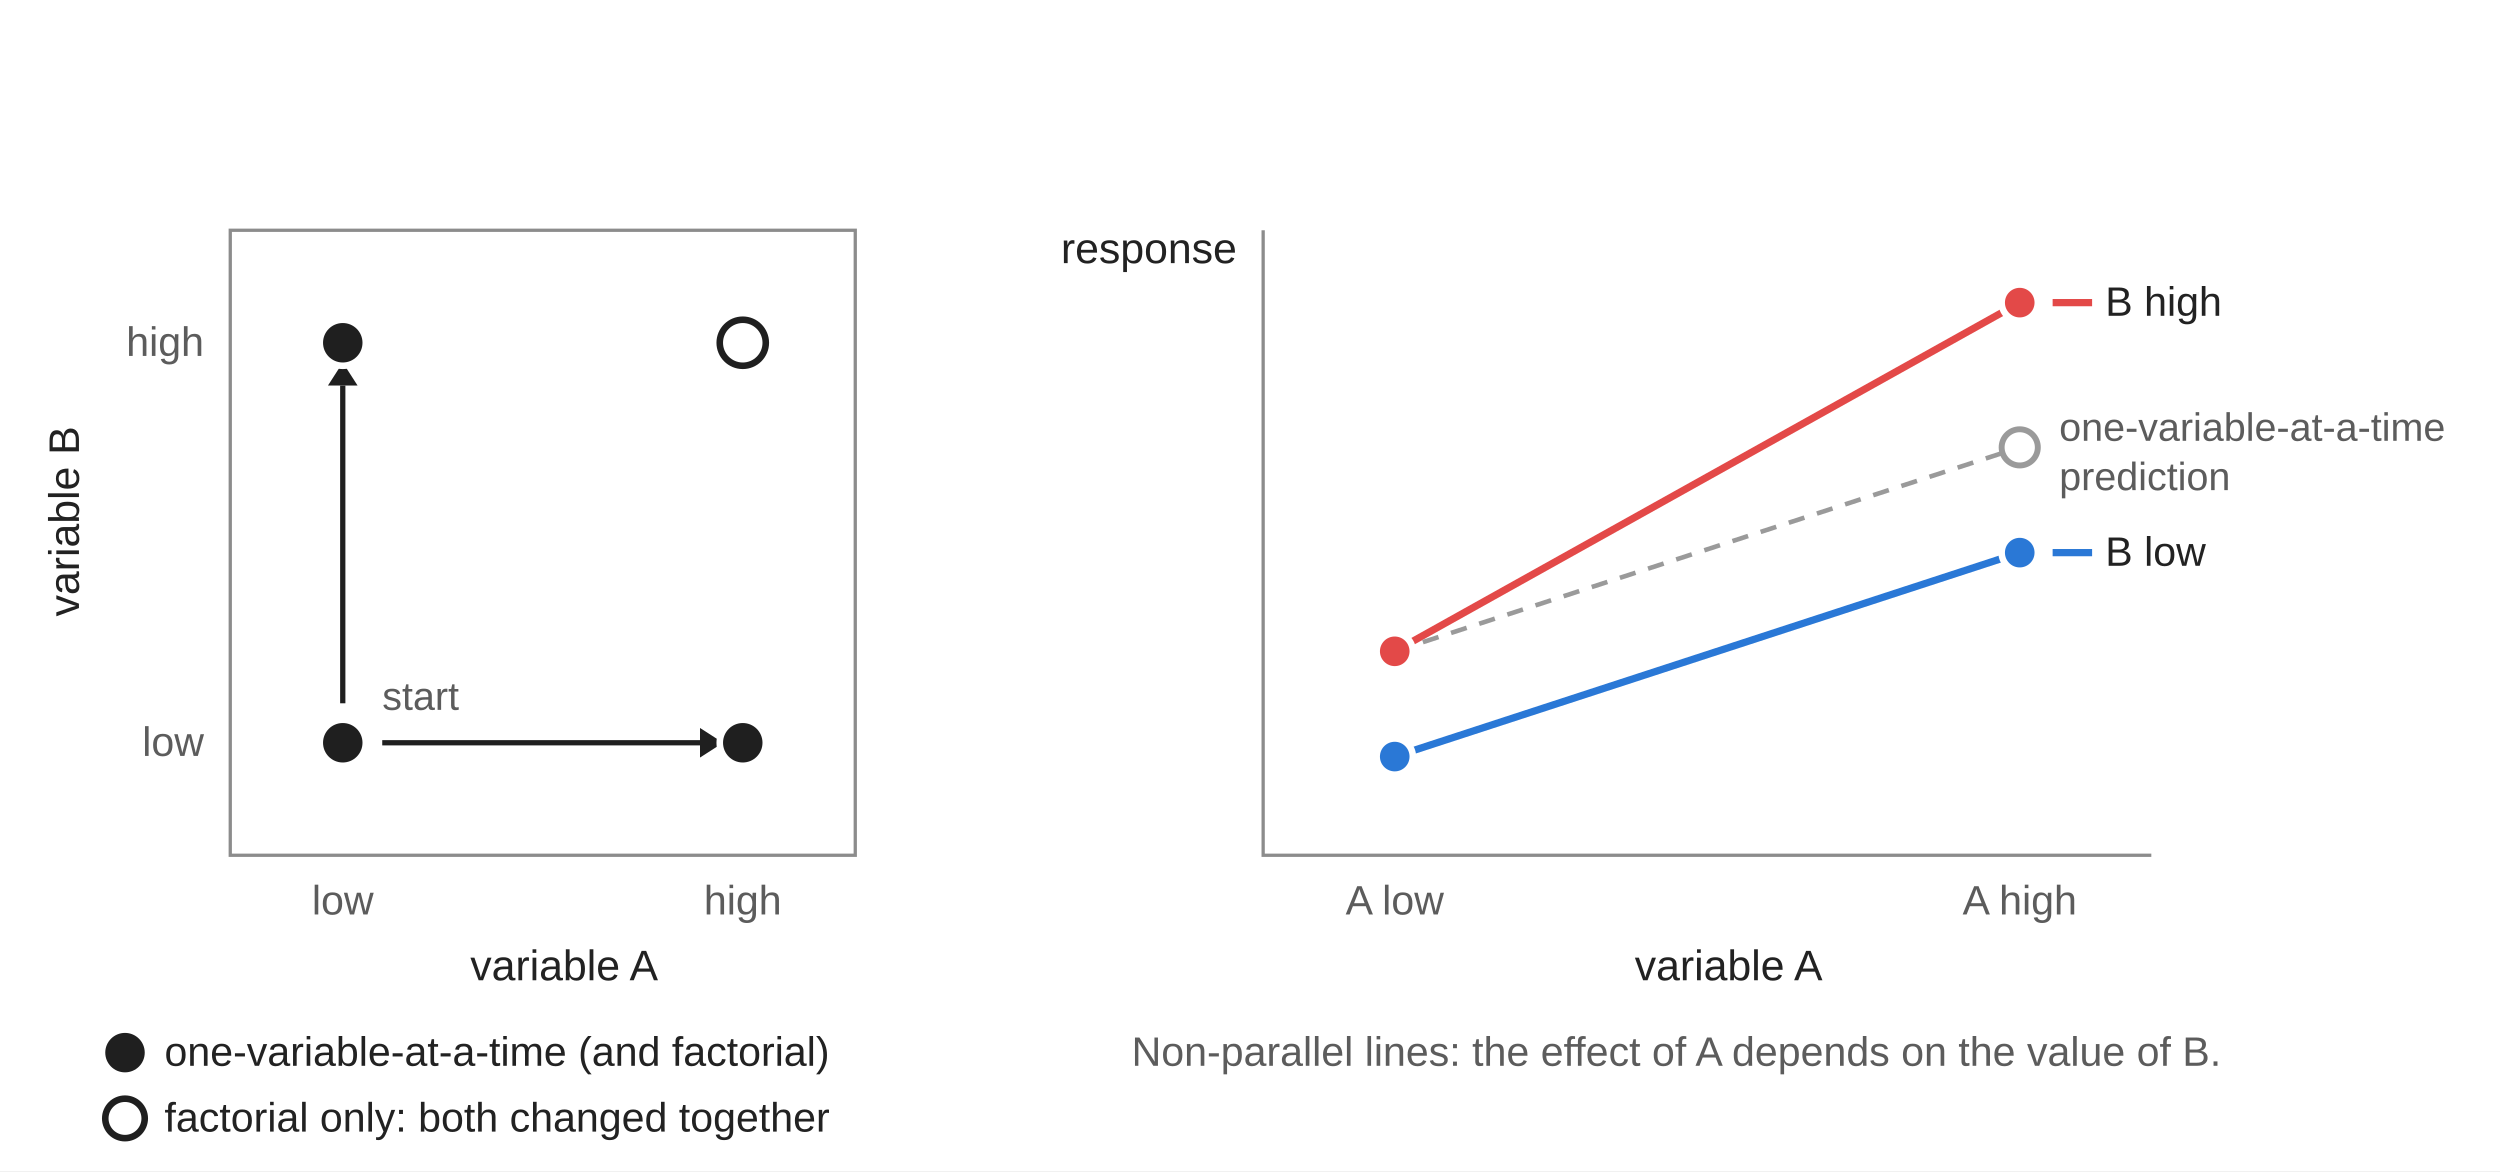
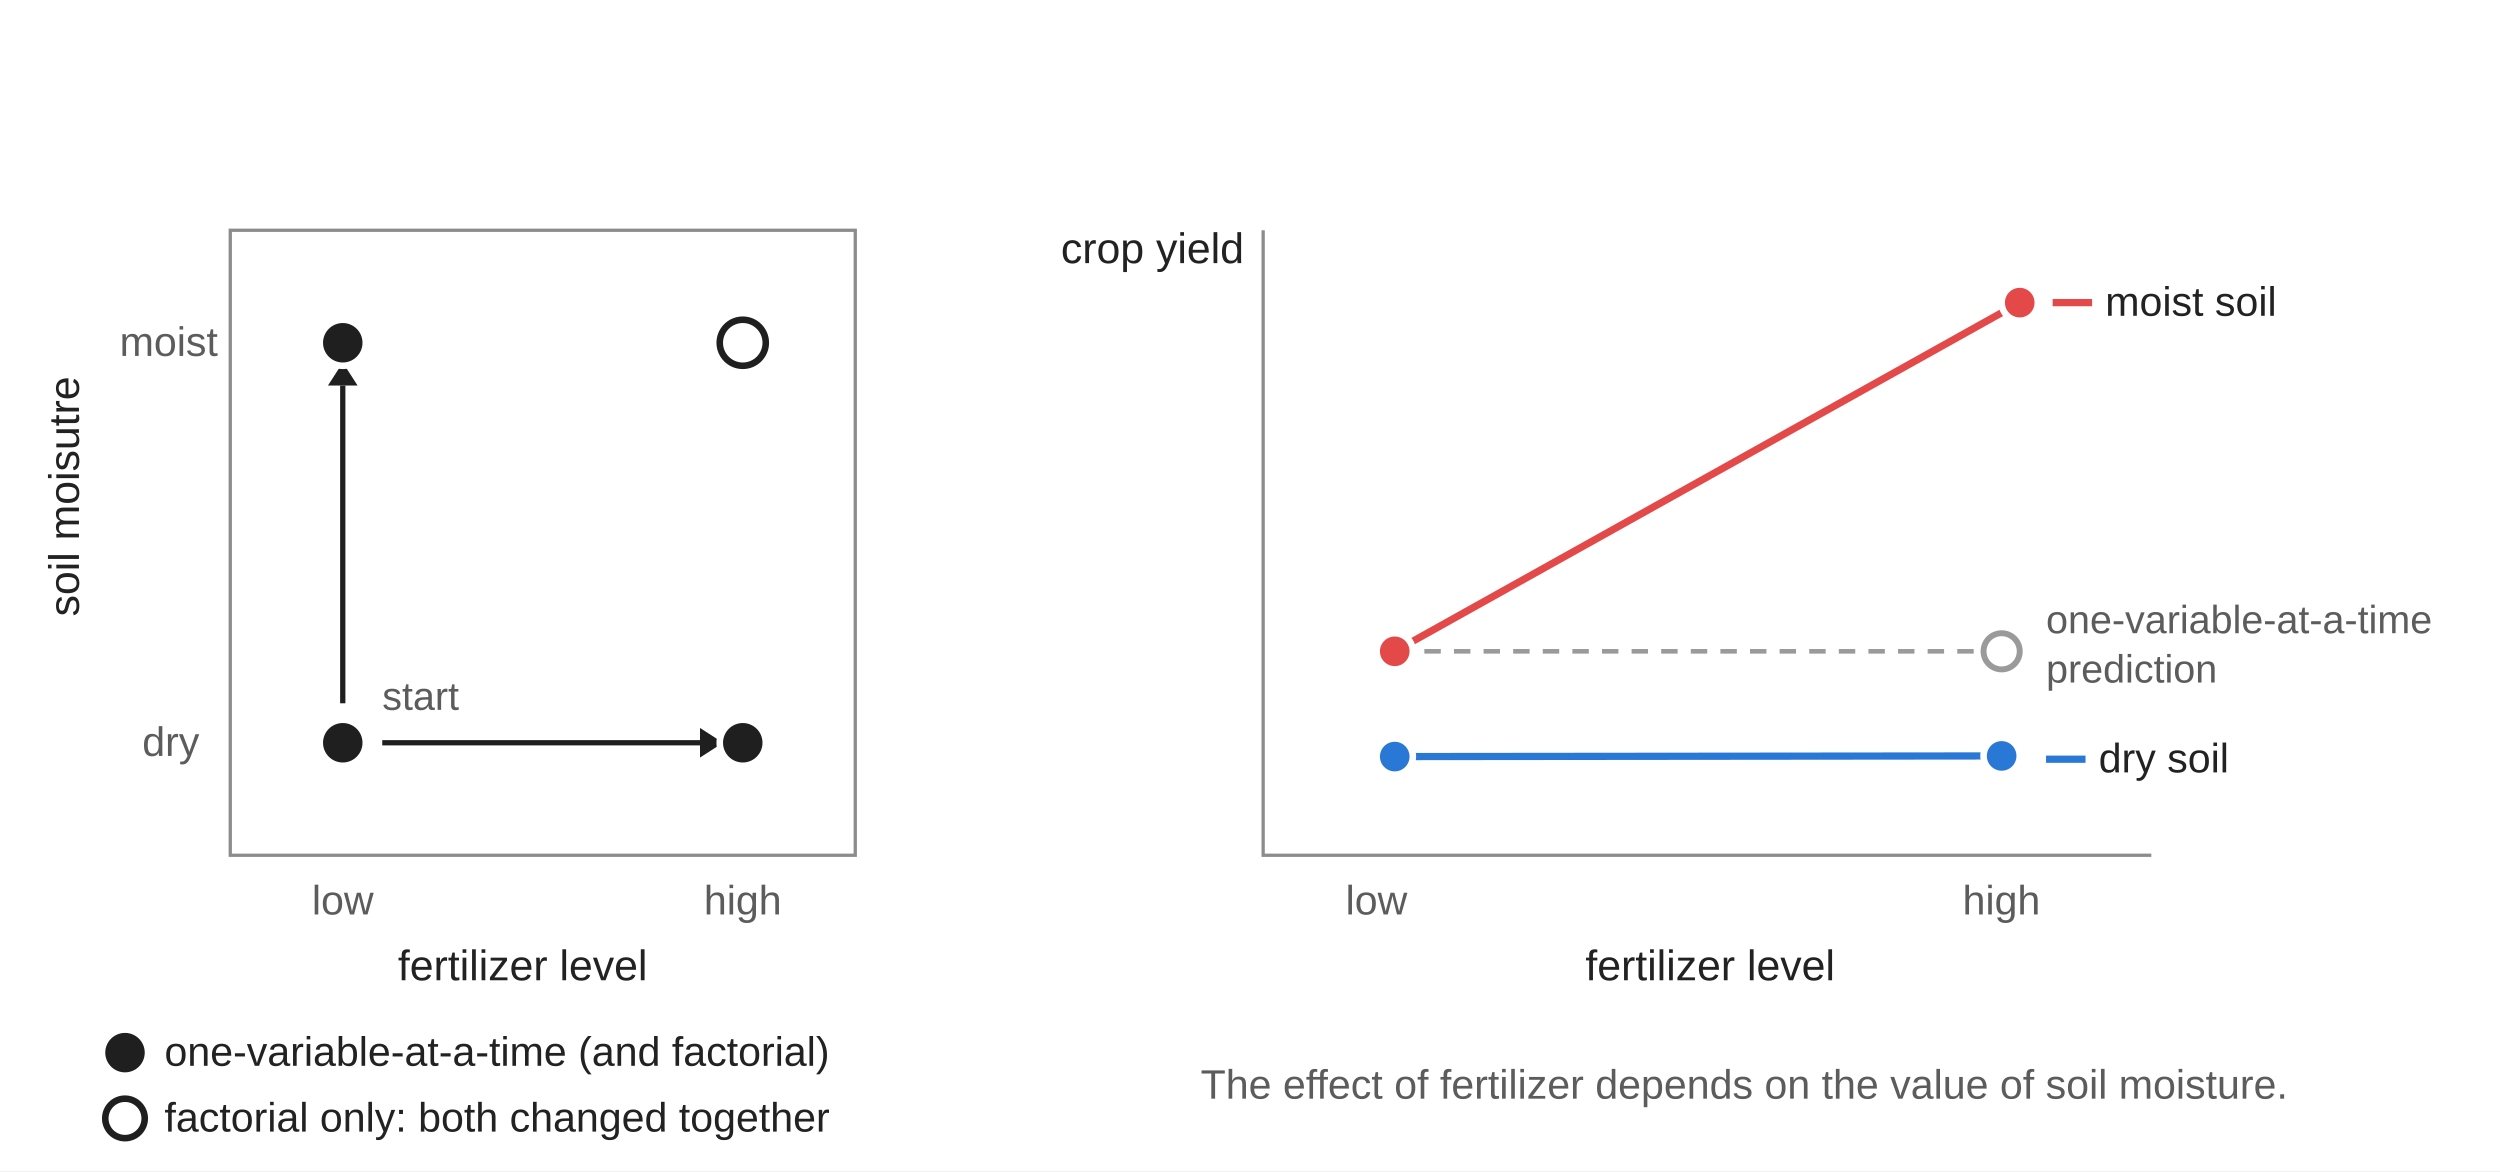
<svg xmlns="http://www.w3.org/2000/svg" id="Layer_1" version="1.1" viewBox="0 0 760 356">
  <defs>
    <style>
      .st0 {
        font-size: 12px;
      }

      .st0, .st1, .st2, .st3 {
        font-family: ArialMT, Arial;
+       }
+ 
+       .st0, .st1, .st2, .st3, .st4 {
        isolation: isolate;
      }

      .st0, .st2 {
        fill: #5c5c5c;
      }

-       .st4 {
+       .st5 {
        stroke: #2a78d6;
      }

-       .st4, .st5, .st6, .st7, .st8 {
+       .st5, .st6, .st7, .st8, .st9 {
        fill: none;
      }

-       .st4, .st7 {
+       .st5, .st8 {
        stroke-width: 2.2px;
      }

-       .st9, .st10, .st11 {
+       .st10, .st11, .st12 {
        fill: #fff;
      }

-       .st9, .st5 {
+       .st10, .st6 {
        stroke: #1f1f1f;
      }

-       .st9, .st12, .st13, .st14 {
+       .st10, .st13, .st14, .st15 {
        stroke-width: 2px;
      }

      .st1 {
        font-size: 13px;
      }

      .st1, .st3 {
        fill: #222;
      }

      .st2, .st3 {
        font-size: 12.5px;
      }

-       .st5 {
+       .st6 {
        stroke-width: 1.6px;
      }

-       .st6 {
+       .st7 {
        stroke-dasharray: 5 4;
        stroke-width: 1.4px;
      }

-       .st6, .st11 {
+       .st7, .st12 {
        stroke: #9a9a9a;
      }

-       .st7 {
+       .st8 {
        stroke: #e34948;
      }

-       .st15, .st14 {
+       .st16, .st15 {
        fill: #1f1f1f;
      }

+       .st13 {
+         fill: #e34948;
+       }
+ 
+       .st13, .st14, .st15 {
+         stroke: #fff;
+       }
+ 
+       .st14 {
+         fill: #2a78d6;
+       }
+ 
      .st12 {
-         fill: #e34948;
-       }
- 
-       .st12, .st13, .st14 {
-         stroke: #fff;
-       }
- 
-       .st13 {
-         fill: #2a78d6;
-       }
- 
-       .st11 {
        stroke-width: 1.8px;
      }

-       .st8 {
+       .st9 {
        stroke: #8c8c8c;
      }
    </style>
  </defs>
-   <rect class="st10" width="760" height="356" />
-   <rect class="st8" x="70" y="70" width="190" height="190" />
-   <text class="st2" transform="translate(94.82 278)">
-     <tspan x="0" y="0">low</tspan>
-   </text>
-   <text class="st2" transform="translate(213.98 278)">
-     <tspan x="0" y="0">high</tspan>
-   </text>
-   <text class="st2" transform="translate(43.24 229.8)">
-     <tspan x="0" y="0">low</tspan>
-   </text>
-   <text class="st2" transform="translate(38.37 108.2)">
-     <tspan x="0" y="0">high</tspan>
-   </text>
-   <text class="st1" transform="translate(142.96 298)">
-     <tspan x="0" y="0">variable A</tspan>
-   </text>
-   <text class="st1" transform="translate(24 187.4) rotate(-90)">
-     <tspan x="0" y="0">variable B</tspan>
-   </text>
-   <line class="st5" x1="116.2" y1="225.8" x2="212.8" y2="225.8" />
-   <polygon class="st15" points="219.8 225.8 212.8 230.3 212.8 221.3 219.8 225.8" />
-   <line class="st5" x1="104.2" y1="213.8" x2="104.2" y2="117.2" />
-   <polygon class="st15" points="104.2 110.2 108.7 117.2 99.7 117.2 104.2 110.2" />
-   <circle class="st14" cx="104.2" cy="225.8" r="7" />
-   <circle class="st14" cx="225.8" cy="225.8" r="7" />
-   <circle class="st14" cx="104.2" cy="104.2" r="7" />
-   <circle class="st9" cx="225.8" cy="104.2" r="7" />
-   <text class="st0" transform="translate(116.2 215.8)">
-     <tspan x="0" y="0">start</tspan>
-   </text>
-   <circle class="st15" cx="38" cy="320" r="6" />
-   <text class="st3" transform="translate(50 324)">
-     <tspan x="0" y="0">one-variable-at-a-time (and factorial)</tspan>
-   </text>
-   <circle class="st9" cx="38" cy="340" r="6" />
-   <text class="st3" transform="translate(50 344)">
-     <tspan x="0" y="0">factorial only: both changed together</tspan>
-   </text>
-   <polyline class="st8" points="384 70 384 260 654 260" />
-   <text class="st1" transform="translate(322.52 80)">
-     <tspan x="0" y="0">response</tspan>
-   </text>
-   <text class="st2" transform="translate(409.06 278)">
-     <tspan x="0" y="0">A low</tspan>
-   </text>
-   <text class="st2" transform="translate(596.62 278)">
-     <tspan x="0" y="0">A high</tspan>
-   </text>
-   <text class="st1" transform="translate(496.96 298)">
-     <tspan x="0" y="0">variable A</tspan>
-   </text>
-   <line class="st4" x1="424" y1="230" x2="614" y2="168" />
-   <line class="st7" x1="424" y1="198" x2="614" y2="92" />
-   <line class="st6" x1="424" y1="198" x2="614" y2="136" />
-   <circle class="st13" cx="424" cy="230" r="5.5" />
-   <circle class="st13" cx="614" cy="168" r="5.5" />
-   <circle class="st12" cx="424" cy="198" r="5.5" />
-   <circle class="st12" cx="614" cy="92" r="5.5" />
-   <circle class="st11" cx="614" cy="136" r="5.5" />
-   <line class="st4" x1="624" y1="168" x2="636" y2="168" />
-   <text class="st3" transform="translate(640 172)">
-     <tspan x="0" y="0">B low</tspan>
-   </text>
-   <line class="st7" x1="624" y1="92" x2="636" y2="92" />
-   <text class="st3" transform="translate(640 96)">
-     <tspan x="0" y="0">B high</tspan>
-   </text>
-   <text class="st0" transform="translate(626 134)">
-     <tspan x="0" y="0">one-variable-at-a-time</tspan>
-   </text>
-   <text class="st0" transform="translate(626 149)">
-     <tspan x="0" y="0">prediction</tspan>
-   </text>
-   <text class="st2" transform="translate(344 324)">
-     <tspan x="0" y="0">Non-parallel lines: the effect of A depends on the value of B.</tspan>
-   </text>
+   <rect class="st11" width="760" height="356" />
+   <rect class="st9" x="70" y="70" width="190" height="190" />
+   <g class="st4">
+     <text class="st2" transform="translate(94.82 278)">
+       <tspan x="0" y="0">low</tspan>
+     </text>
+   </g>
+   <g class="st4">
+     <text class="st2" transform="translate(213.98 278)">
+       <tspan x="0" y="0">high</tspan>
+     </text>
+   </g>
+   <g class="st4">
+     <text class="st2" transform="translate(43.24 229.8)">
+       <tspan x="0" y="0">dry</tspan>
+     </text>
+   </g>
+   <g class="st4">
+     <text class="st2" transform="translate(36.37 108.2)">
+       <tspan x="0" y="0">moist</tspan>
+     </text>
+   </g>
+   <g class="st4">
+     <text class="st1" transform="translate(120.96 298)">
+       <tspan x="0" y="0">fertilizer level</tspan>
+     </text>
+   </g>
+   <g class="st4">
+     <text class="st1" transform="translate(24 187.4) rotate(-90)">
+       <tspan x="0" y="0">soil moisutre</tspan>
+     </text>
+   </g>
+   <line class="st6" x1="116.2" y1="225.8" x2="212.8" y2="225.8" />
+   <polygon class="st16" points="219.8 225.8 212.8 230.3 212.8 221.3 219.8 225.8" />
+   <line class="st6" x1="104.2" y1="213.8" x2="104.2" y2="117.2" />
+   <polygon class="st16" points="104.2 110.2 108.7 117.2 99.7 117.2 104.2 110.2" />
+   <circle class="st15" cx="104.2" cy="225.8" r="7" />
+   <circle class="st15" cx="225.8" cy="225.8" r="7" />
+   <circle class="st15" cx="104.2" cy="104.2" r="7" />
+   <circle class="st10" cx="225.8" cy="104.2" r="7" />
+   <g class="st4">
+     <text class="st0" transform="translate(116.2 215.8)">
+       <tspan x="0" y="0">start</tspan>
+     </text>
+   </g>
+   <circle class="st16" cx="38" cy="320" r="6" />
+   <g class="st4">
+     <text class="st3" transform="translate(50 324)">
+       <tspan x="0" y="0">one-variable-at-a-time (and factorial)</tspan>
+     </text>
+   </g>
+   <circle class="st10" cx="38" cy="340" r="6" />
+   <g class="st4">
+     <text class="st3" transform="translate(50 344)">
+       <tspan x="0" y="0">factorial only: both changed together</tspan>
+     </text>
+   </g>
+   <polyline class="st9" points="384 70 384 260 654 260" />
+   <g class="st4">
+     <text class="st1" transform="translate(322.52 80)">
+       <tspan x="0" y="0">crop yield</tspan>
+     </text>
+   </g>
+   <g class="st4">
+     <text class="st2" transform="translate(409.06 278)">
+       <tspan x="0" y="0">low</tspan>
+     </text>
+   </g>
+   <g class="st4">
+     <text class="st2" transform="translate(596.62 278)">
+       <tspan x="0" y="0">high</tspan>
+     </text>
+   </g>
+   <g class="st4">
+     <text class="st1" transform="translate(481.96 298)">
+       <tspan x="0" y="0">fertilizer level</tspan>
+     </text>
+   </g>
+   <line class="st5" x1="424" y1="230" x2="608.5" y2="229.8" />
+   <line class="st8" x1="424" y1="198" x2="614" y2="92" />
+   <line class="st7" x1="424" y1="198" x2="608.5" y2="198" />
+   <circle class="st14" cx="424" cy="230" r="5.5" />
+   <circle class="st14" cx="608.5" cy="229.8" r="5.5" />
+   <circle class="st13" cx="424" cy="198" r="5.5" />
+   <circle class="st13" cx="614" cy="92" r="5.5" />
+   <circle class="st12" cx="608.5" cy="198" r="5.5" />
+   <line class="st5" x1="622" y1="230.8" x2="634" y2="230.8" />
+   <g class="st4">
+     <text class="st3" transform="translate(638 234.8)">
+       <tspan x="0" y="0">dry soil</tspan>
+     </text>
+   </g>
+   <line class="st8" x1="624" y1="92" x2="636" y2="92" />
+   <g class="st4">
+     <text class="st3" transform="translate(640 96)">
+       <tspan x="0" y="0">moist soil</tspan>
+     </text>
+   </g>
+   <g class="st4">
+     <text class="st0" transform="translate(622 192.5)">
+       <tspan x="0" y="0">one-variable-at-a-time</tspan>
+     </text>
+   </g>
+   <g class="st4">
+     <text class="st0" transform="translate(622 207.5)">
+       <tspan x="0" y="0">prediction</tspan>
+     </text>
+   </g>
+   <g class="st4">
+     <text class="st2" transform="translate(365 334)">
+       <tspan x="0" y="0">The effect of fertilizer depends on the value of soil moisture.</tspan>
+     </text>
+   </g>
</svg>
